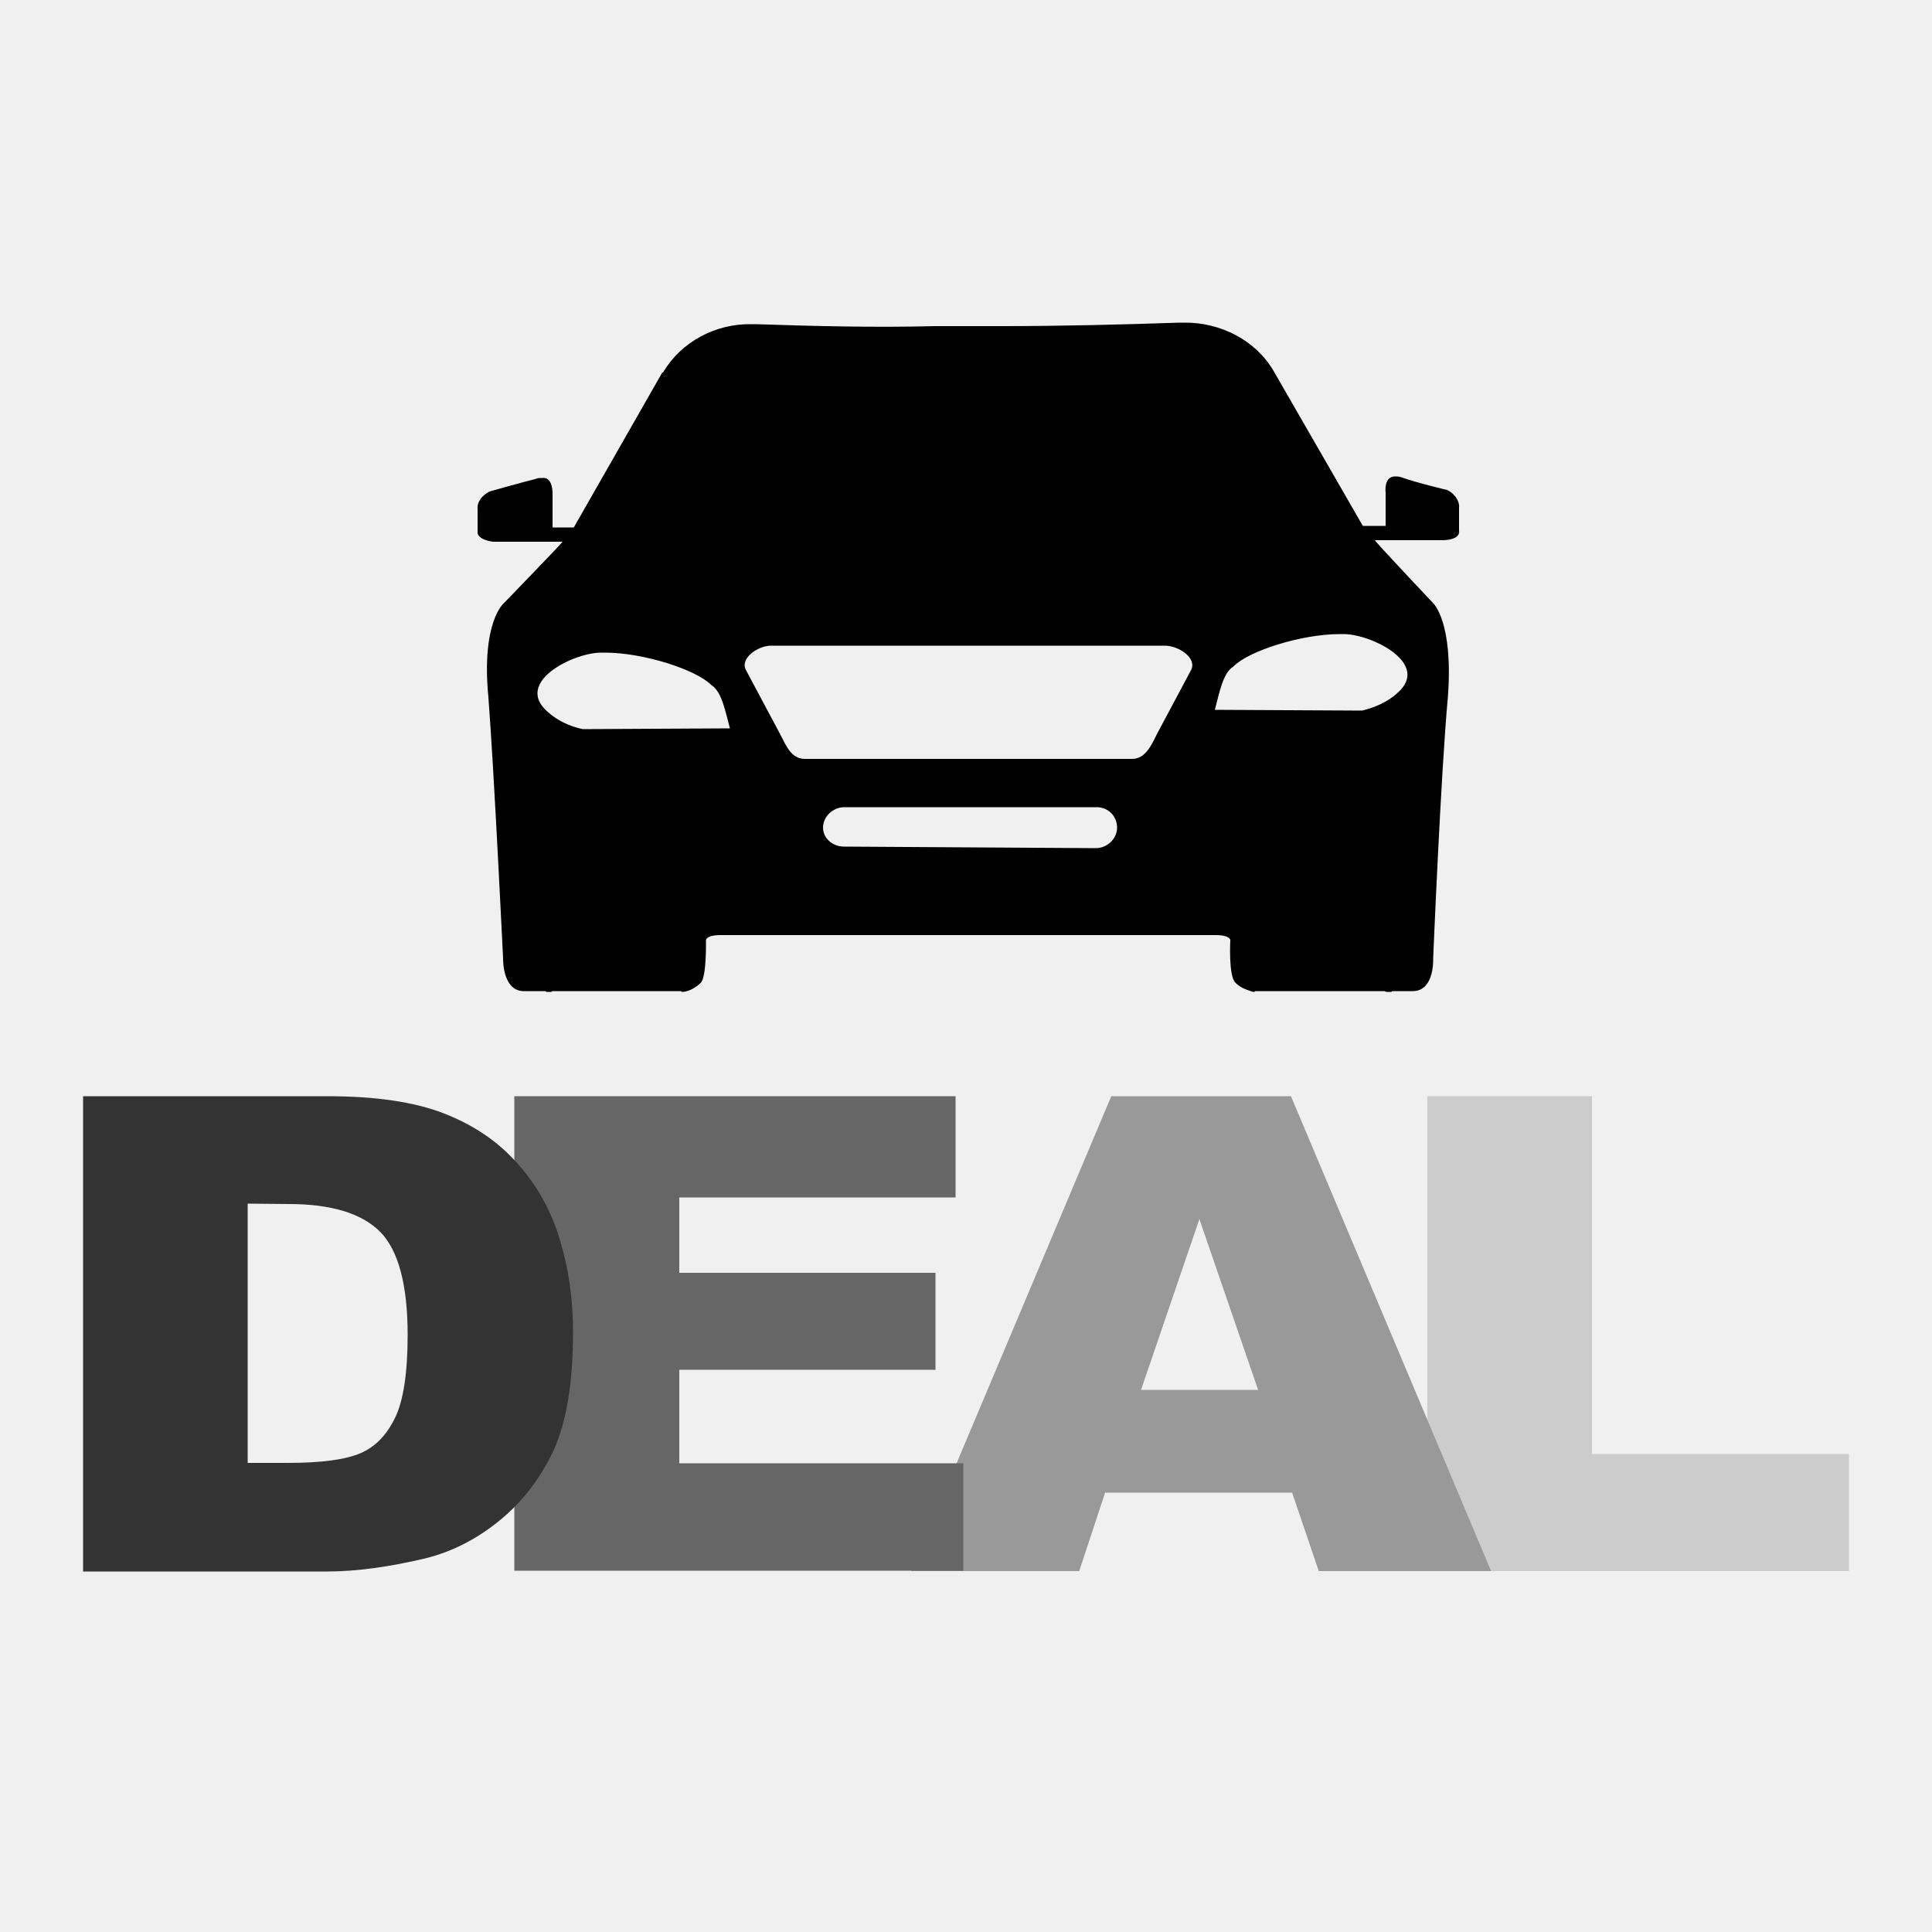
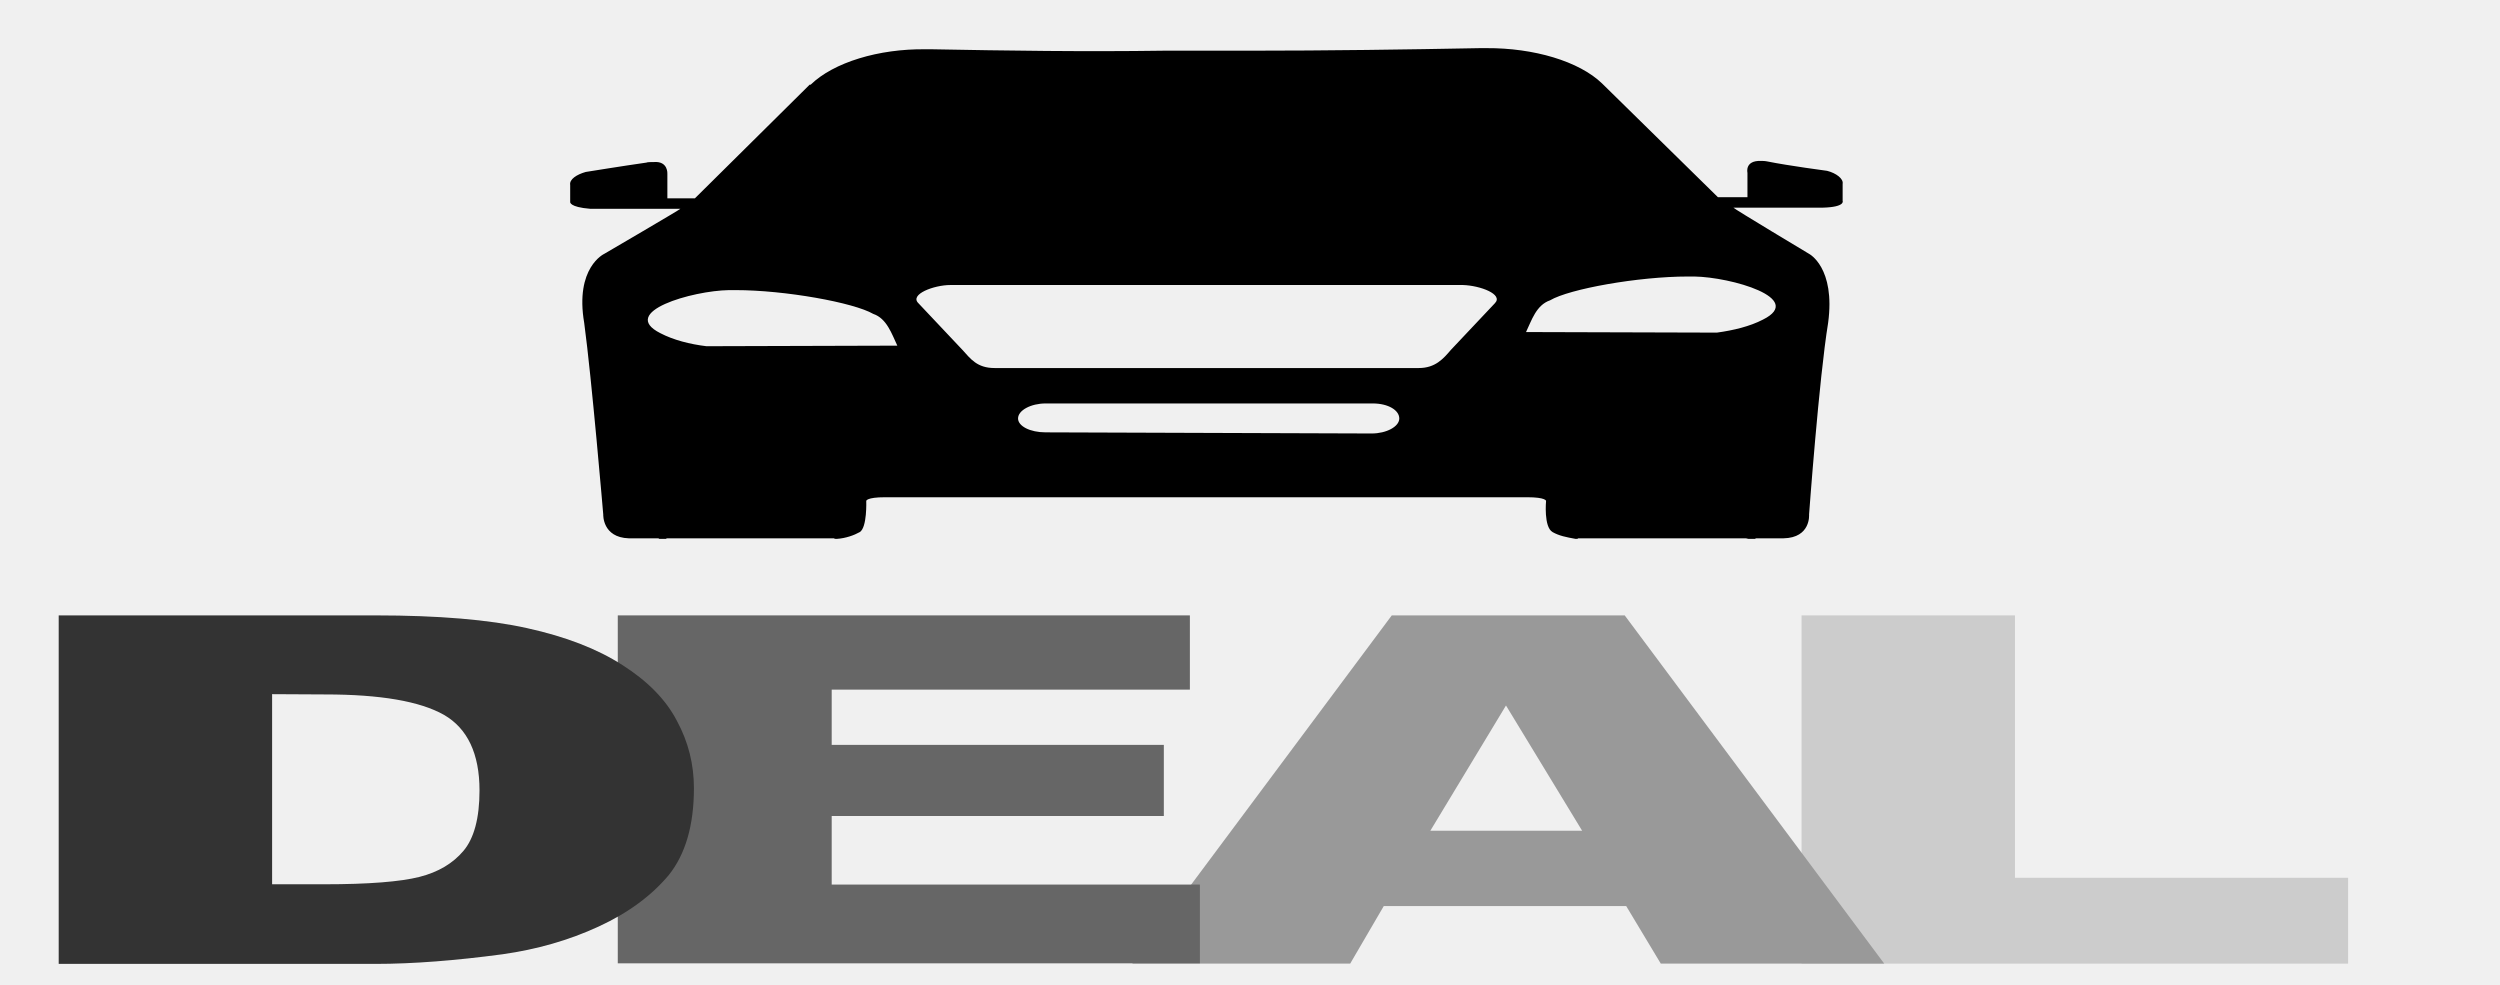
- <svg xmlns="http://www.w3.org/2000/svg" version="1.1" id="master-artboard" x="0px" y="0px" viewBox="0 0 500 500" style="enable-background:new 0 0 500 500;" xml:space="preserve">
-   <style type="text/css">
- 	.st0{fill:#0B2E4D;stroke:#AAAAAA;stroke-width:0.749;stroke-miterlimit:2.998;}
- 	.st1{fill:#CCCCCC;}
- 	.st2{fill:#999999;}
- 	.st3{fill:#666666;}
- 	.st4{fill:#333333;}
- </style>
-   <g transform="matrix(0.9083147, 0, 0, 0.9083147, 0.000009809222, 194.0569)">
-     <path class="st0" d="M221.3,125.9" />
-     <path class="st0" d="M329.1,116.4" />
-     <path class="st0" d="M292.2,23L292.2,23" />
-   </g>
-   <path d="M265.4,256.7L265.4,256.7 M195.8,83.9h-1.3c-9.3-0.2-18.3,4.6-22.9,12.5h-0.2l-22.9,40.1H143v-8.6c0,0,0.2-4.6-2.7-4.2  c-0.5,0-1.3,0-1.5,0.2c-4.4,1.1-12.1,3.3-12.1,3.3c-1.8,0.9-3.3,2.6-3.1,4.6v6c0,0-0.2,1.8,4,2.4h18c0,0.2-15.2,15.9-15.2,15.9  s-5.9,4.8-4,24.4c1.5,19.6,3.8,67.6,3.8,67.6s-0.2,8.1,5.1,8.4h5.9l0.2,0.2h1.3l0.2-0.2h33.4c0,0.2,0.2,0.2,0.5,0.2  c1.8-0.2,3.5-1.3,4.6-2.4c1.5-1.6,1.3-11,1.3-11s0-1.3,3.8-1.3h128.1c3.8,0,3.8,1.3,3.8,1.3s-0.5,9.2,1.3,11  c1.3,1.3,2.7,1.8,4.6,2.4c0.2,0,0.5,0,0.5-0.2h33.5l0.5,0.2h1.3l0.2-0.2h5.5c5.5-0.2,5.1-8.4,5.1-8.4s2-48.2,3.8-67.6  c1.5-19.6-3.8-24.4-3.8-24.4s-15.1-16-15.1-16.3h17.8c4.6-0.2,4-2.4,4-2.4v-6c0.2-1.8-1.3-3.8-3.1-4.6c0,0-7.7-1.8-11.9-3.3  c-0.5-0.2-1.1-0.2-1.3-0.2c-3.3-0.2-2.7,4.2-2.7,4.2v8.6h-5.9L329.6,96l0,0c-4.6-7.9-13.7-12.6-23.1-12.5h-1.3  c-14.7,0.5-30.4,0.9-46.2,0.9h-17C226.4,84.8,210.6,84.4,195.8,83.9L195.8,83.9z M218.5,219.1c-3.1,0-5.5-2.2-5.5-4.9l0,0l0,0  c0-2.9,2.6-5.3,5.5-5.3h65.3c3.1,0,5.3,2.4,5.3,5.3l0,0c0,2.9-2.6,5.3-5.5,5.3l0,0L218.5,219.1L218.5,219.1z M208.3,196.4  c-3.5,0-4.8-3.3-6.4-6.4l-8.8-16.5c-1.8-3.1,3.1-6.4,6.4-6.4h102.3c3.5,0.2,8.1,3.3,6.4,6.4l-8.8,16.5c-1.5,3.1-3.1,6.4-6.4,6.4  H208.3z M314.4,183.7c1.1-4,2-9.5,4.8-11.2c3.8-4,17.6-8.4,27.5-8.4h1.3c7.3,0.2,22.2,7.7,13.7,15.2c-2.6,2.4-5.9,3.8-9.2,4.6  L314.4,183.7z M251.1,242L251.1,242 M150.8,188.7c-3.3-0.7-6.6-2.2-9.2-4.6c-8.4-7.5,6.4-15,13.7-15.2h1.3c9.9,0,23.6,4.4,27.5,8.4  c2.7,1.6,3.7,7.1,4.8,11.2L150.8,188.7z" />
-   <g>
-     <path class="st1" d="M369.4,283.7H412v92.6h66.5v30.3H369.4V283.7z" />
-     <path class="st2" d="M325.6,359.7l-15.2-44.2l-15.1,44.2H325.6z M334.4,386.3H286l-6.7,20.3h-43.5l51.8-122.9h46.5l51.8,122.9   h-44.6L334.4,386.3z" />
-     <path class="st3" d="M133.1,283.7h114.2v26.2h-71.5v19.5h66.3v25.1h-66.3v24.2h73.5v27.8H133.1V283.7z" />
-     <path class="st4" d="M21.5,283.7h63.3c12.5,0,22.6,1.5,30.2,4.5c7.7,3,14,7.3,19,13c5,5.6,8.7,12.2,10.9,19.7   c2.3,7.5,3.4,15.4,3.4,23.8c0,13.1-1.7,23.3-5,30.6c-3.4,7.2-8,13.3-14,18.2c-6,4.9-12.4,8.1-19.2,9.8c-9.3,2.2-17.8,3.4-25.4,3.4   H21.5V283.7z M64.1,311.5v67.1h10.4c8.9,0,15.2-0.9,19-2.6s6.7-4.8,8.8-9.2c2.1-4.4,3.2-11.5,3.2-21.3c0-13-2.4-21.9-7.1-26.7   c-4.8-4.8-12.7-7.2-23.7-7.2L64.1,311.5L64.1,311.5z" />
+ <svg xmlns="http://www.w3.org/2000/svg" id="master-artboard" viewBox="0 0 218.397 85.964" version="1.1" x="0px" y="0px" style="enable-background:new 0 0 336 235.2;" width="218.397px" height="85.964px">
+   <rect id="ee-background" x="0" y="0" width="218.397" height="85.964" style="fill: white; fill-opacity: 0; pointer-events: none;" />
+   <g transform="matrix(0.4376367, 0, 0, 0.2475235, -4.281156, -16.46265)">
+     <g transform="matrix(0.9083147, 0, 0, 0.9083147, 0.000009809222, 194.0569)">
+       <path class="st0" d="M221.3,125.9" style="fill: rgb(11, 46, 77); stroke: rgb(170, 170, 170); stroke-width: 0.749; stroke-miterlimit: 2.998;" />
+       <path class="st0" d="M329.1,116.4" style="fill: rgb(11, 46, 77); stroke: rgb(170, 170, 170); stroke-width: 0.749; stroke-miterlimit: 2.998;" />
+       <path class="st0" d="M292.2,23L292.2,23" style="fill: rgb(11, 46, 77); stroke: rgb(170, 170, 170); stroke-width: 0.749; stroke-miterlimit: 2.998;" />
+     </g>
+     <path d="M265.4,256.7L265.4,256.7 M195.8,83.9h-1.3c-9.3-0.2-18.3,4.6-22.9,12.5h-0.2l-22.9,40.1H143v-8.6c0,0,0.2-4.6-2.7-4.2  c-0.5,0-1.3,0-1.5,0.2c-4.4,1.1-12.1,3.3-12.1,3.3c-1.8,0.9-3.3,2.6-3.1,4.6v6c0,0-0.2,1.8,4,2.4h18c0,0.2-15.2,15.9-15.2,15.9  s-5.9,4.8-4,24.4c1.5,19.6,3.8,67.6,3.8,67.6s-0.2,8.1,5.1,8.4h5.9l0.2,0.2h1.3l0.2-0.2h33.4c0,0.2,0.2,0.2,0.5,0.2  c1.8-0.2,3.5-1.3,4.6-2.4c1.5-1.6,1.3-11,1.3-11s0-1.3,3.8-1.3h128.1c3.8,0,3.8,1.3,3.8,1.3s-0.5,9.2,1.3,11  c1.3,1.3,2.7,1.8,4.6,2.4c0.2,0,0.5,0,0.5-0.2h33.5l0.5,0.2h1.3l0.2-0.2h5.5c5.5-0.2,5.1-8.4,5.1-8.4s2-48.2,3.8-67.6  c1.5-19.6-3.8-24.4-3.8-24.4s-15.1-16-15.1-16.3h17.8c4.6-0.2,4-2.4,4-2.4v-6c0.2-1.8-1.3-3.8-3.1-4.6c0,0-7.7-1.8-11.9-3.3  c-0.5-0.2-1.1-0.2-1.3-0.2c-3.3-0.2-2.7,4.2-2.7,4.2v8.6h-5.9L329.6,96l0,0c-4.6-7.9-13.7-12.6-23.1-12.5h-1.3  c-14.7,0.5-30.4,0.9-46.2,0.9h-17C226.4,84.8,210.6,84.4,195.8,83.9L195.8,83.9z M218.5,219.1c-3.1,0-5.5-2.2-5.5-4.9l0,0l0,0  c0-2.9,2.6-5.3,5.5-5.3h65.3c3.1,0,5.3,2.4,5.3,5.3l0,0c0,2.9-2.6,5.3-5.5,5.3l0,0L218.5,219.1L218.5,219.1z M208.3,196.4  c-3.5,0-4.8-3.3-6.4-6.4l-8.8-16.5c-1.8-3.1,3.1-6.4,6.4-6.4h102.3c3.5,0.2,8.1,3.3,6.4,6.4l-8.8,16.5c-1.5,3.1-3.1,6.4-6.4,6.4  H208.3z M314.4,183.7c1.1-4,2-9.5,4.8-11.2c3.8-4,17.6-8.4,27.5-8.4h1.3c7.3,0.2,22.2,7.7,13.7,15.2c-2.6,2.4-5.9,3.8-9.2,4.6  L314.4,183.7z M251.1,242L251.1,242 M150.8,188.7c-3.3-0.7-6.6-2.2-9.2-4.6c-8.4-7.5,6.4-15,13.7-15.2h1.3c9.9,0,23.6,4.4,27.5,8.4  c2.7,1.6,3.7,7.1,4.8,11.2L150.8,188.7z" />
+     <g>
+       <path class="st1" d="M369.4,283.7H412v92.6h66.5v30.3H369.4V283.7z" style="fill: rgb(204, 204, 204);" />
+       <path class="st2" d="M325.6,359.7l-15.2-44.2l-15.1,44.2H325.6z M334.4,386.3H286l-6.7,20.3h-43.5l51.8-122.9h46.5l51.8,122.9   h-44.6L334.4,386.3z" style="fill: rgb(153, 153, 153);" />
+       <path class="st3" d="M133.1,283.7h114.2v26.2h-71.5v19.5h66.3v25.1h-66.3v24.2h73.5v27.8H133.1V283.7z" style="fill: rgb(102, 102, 102);" />
+       <path class="st4" d="M21.5,283.7h63.3c12.5,0,22.6,1.5,30.2,4.5c7.7,3,14,7.3,19,13c5,5.6,8.7,12.2,10.9,19.7   c2.3,7.5,3.4,15.4,3.4,23.8c0,13.1-1.7,23.3-5,30.6c-3.4,7.2-8,13.3-14,18.2c-6,4.9-12.4,8.1-19.2,9.8c-9.3,2.2-17.8,3.4-25.4,3.4   H21.5V283.7z M64.1,311.5v67.1h10.4c8.9,0,15.2-0.9,19-2.6s6.7-4.8,8.8-9.2c2.1-4.4,3.2-11.5,3.2-21.3c0-13-2.4-21.9-7.1-26.7   c-4.8-4.8-12.7-7.2-23.7-7.2L64.1,311.5L64.1,311.5z" style="fill: rgb(51, 51, 51);" />
+     </g>
  </g>
</svg>
